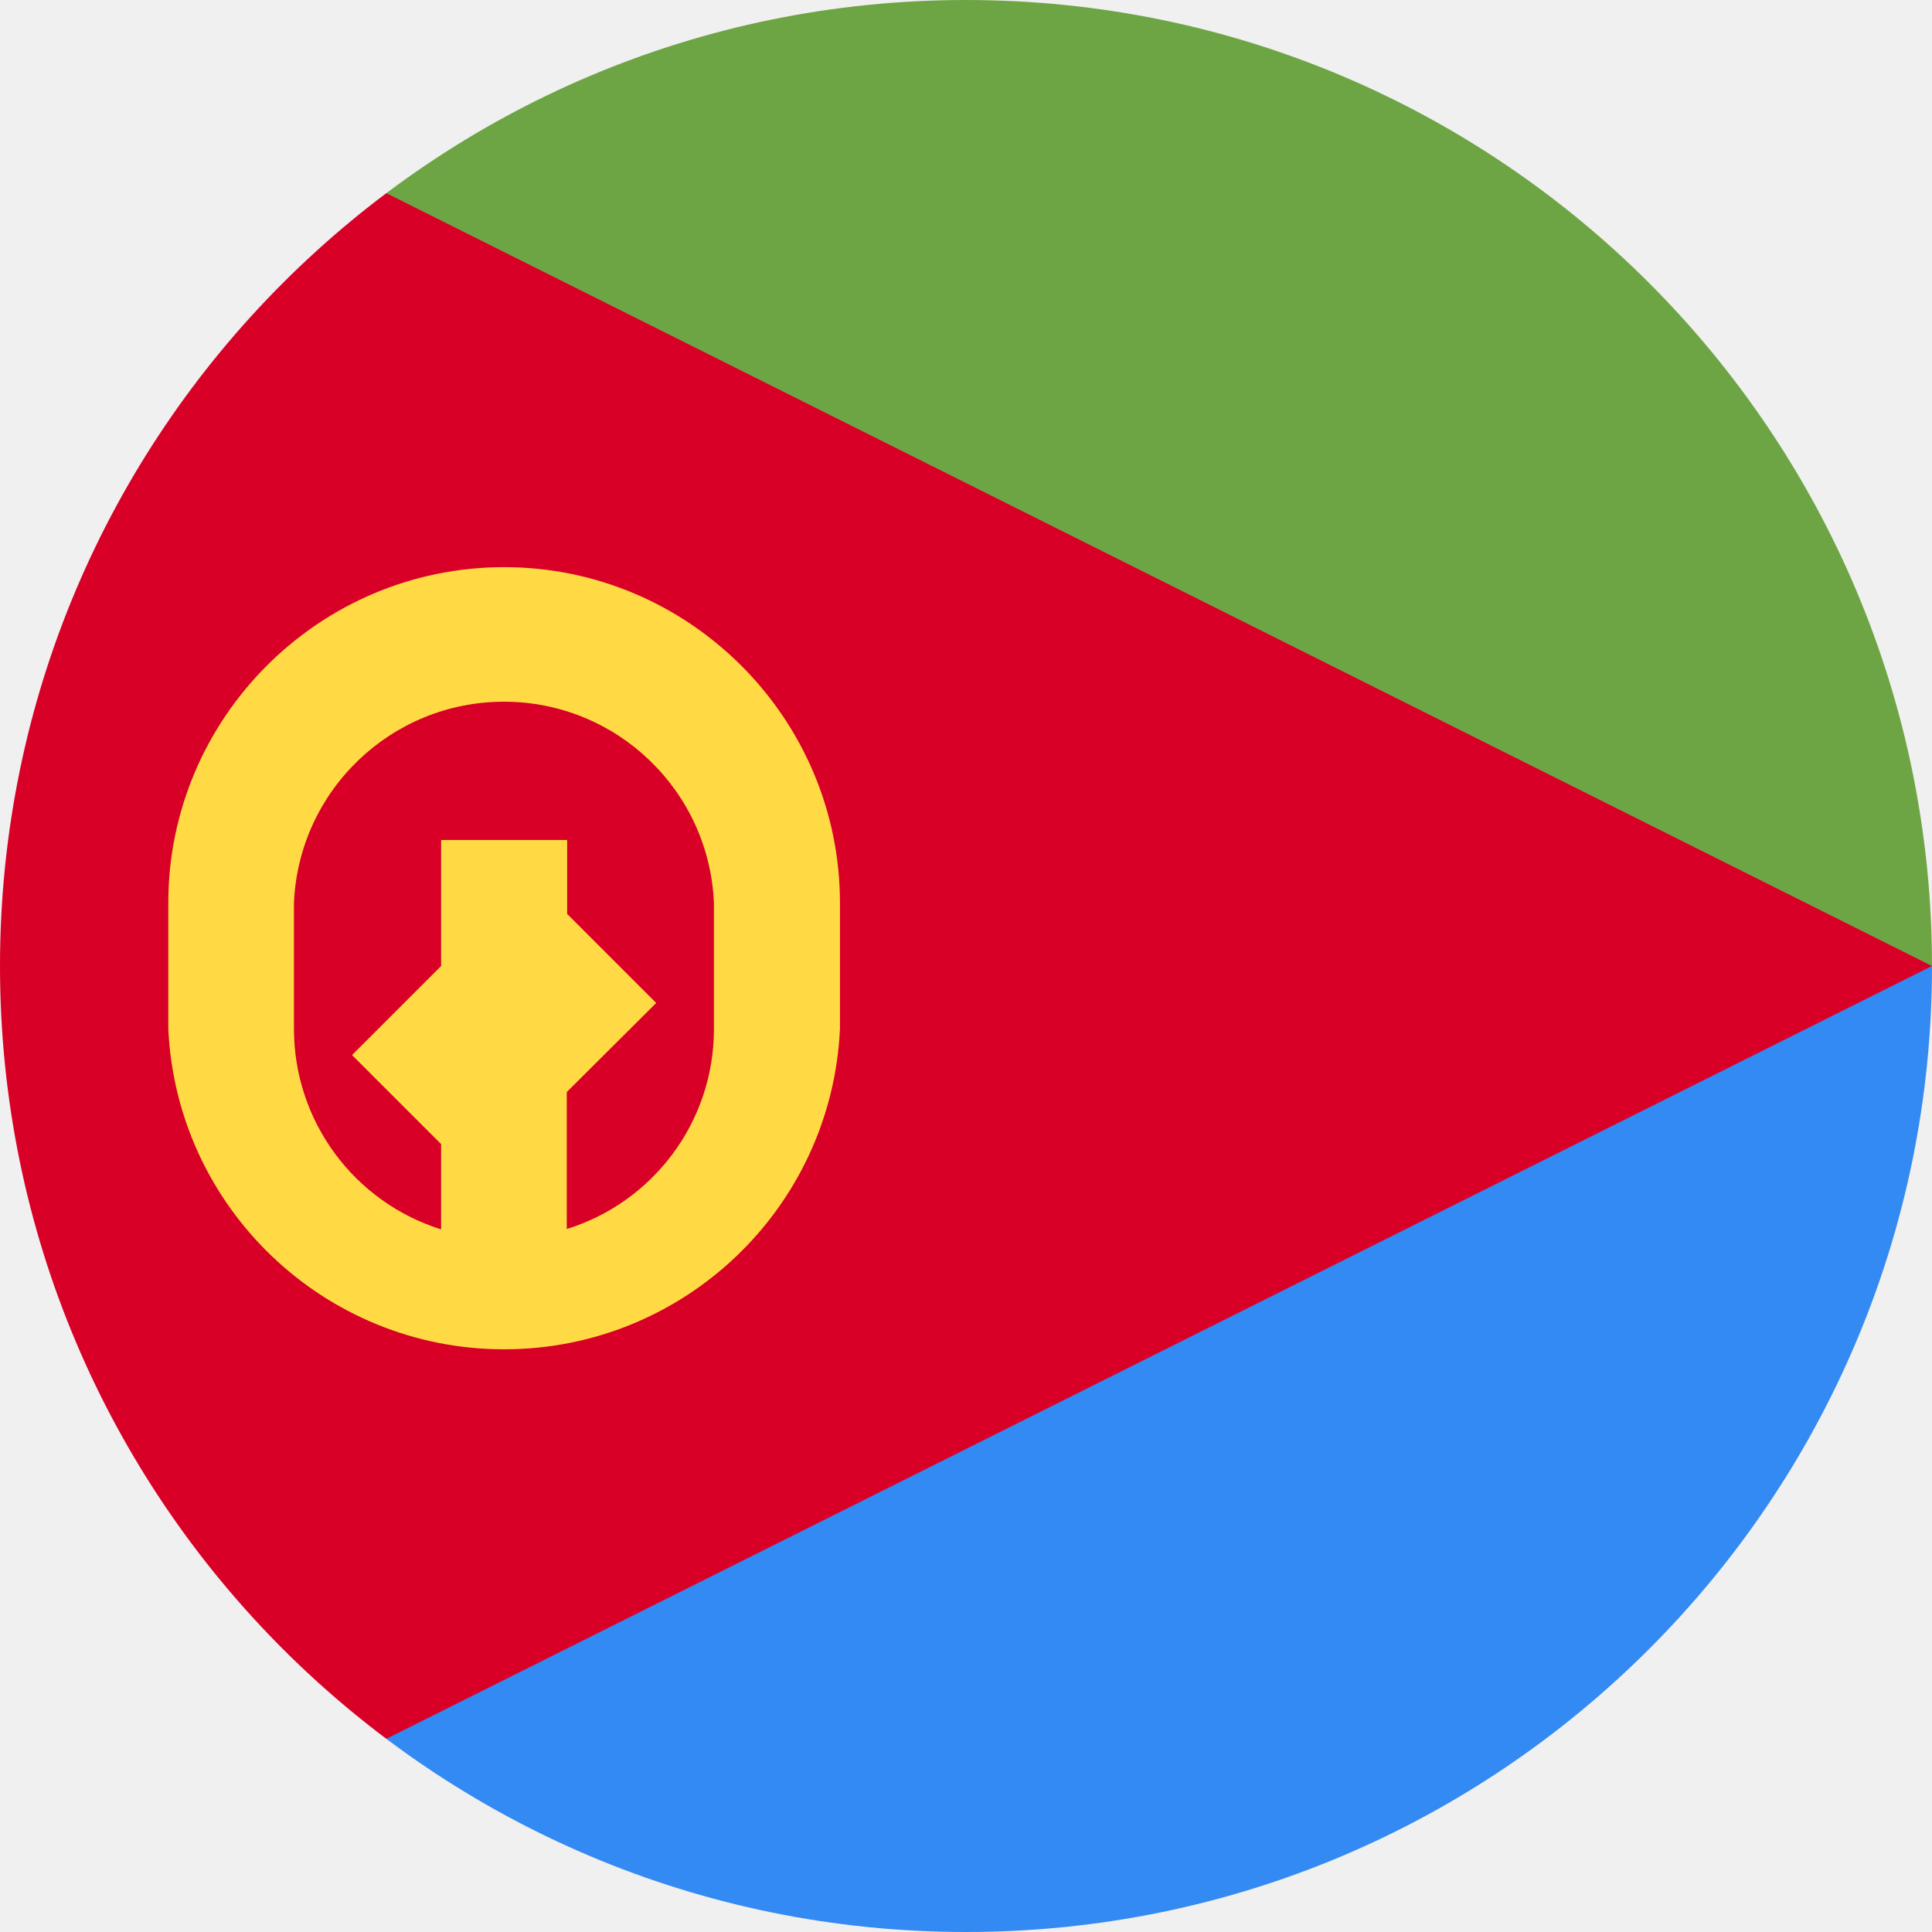
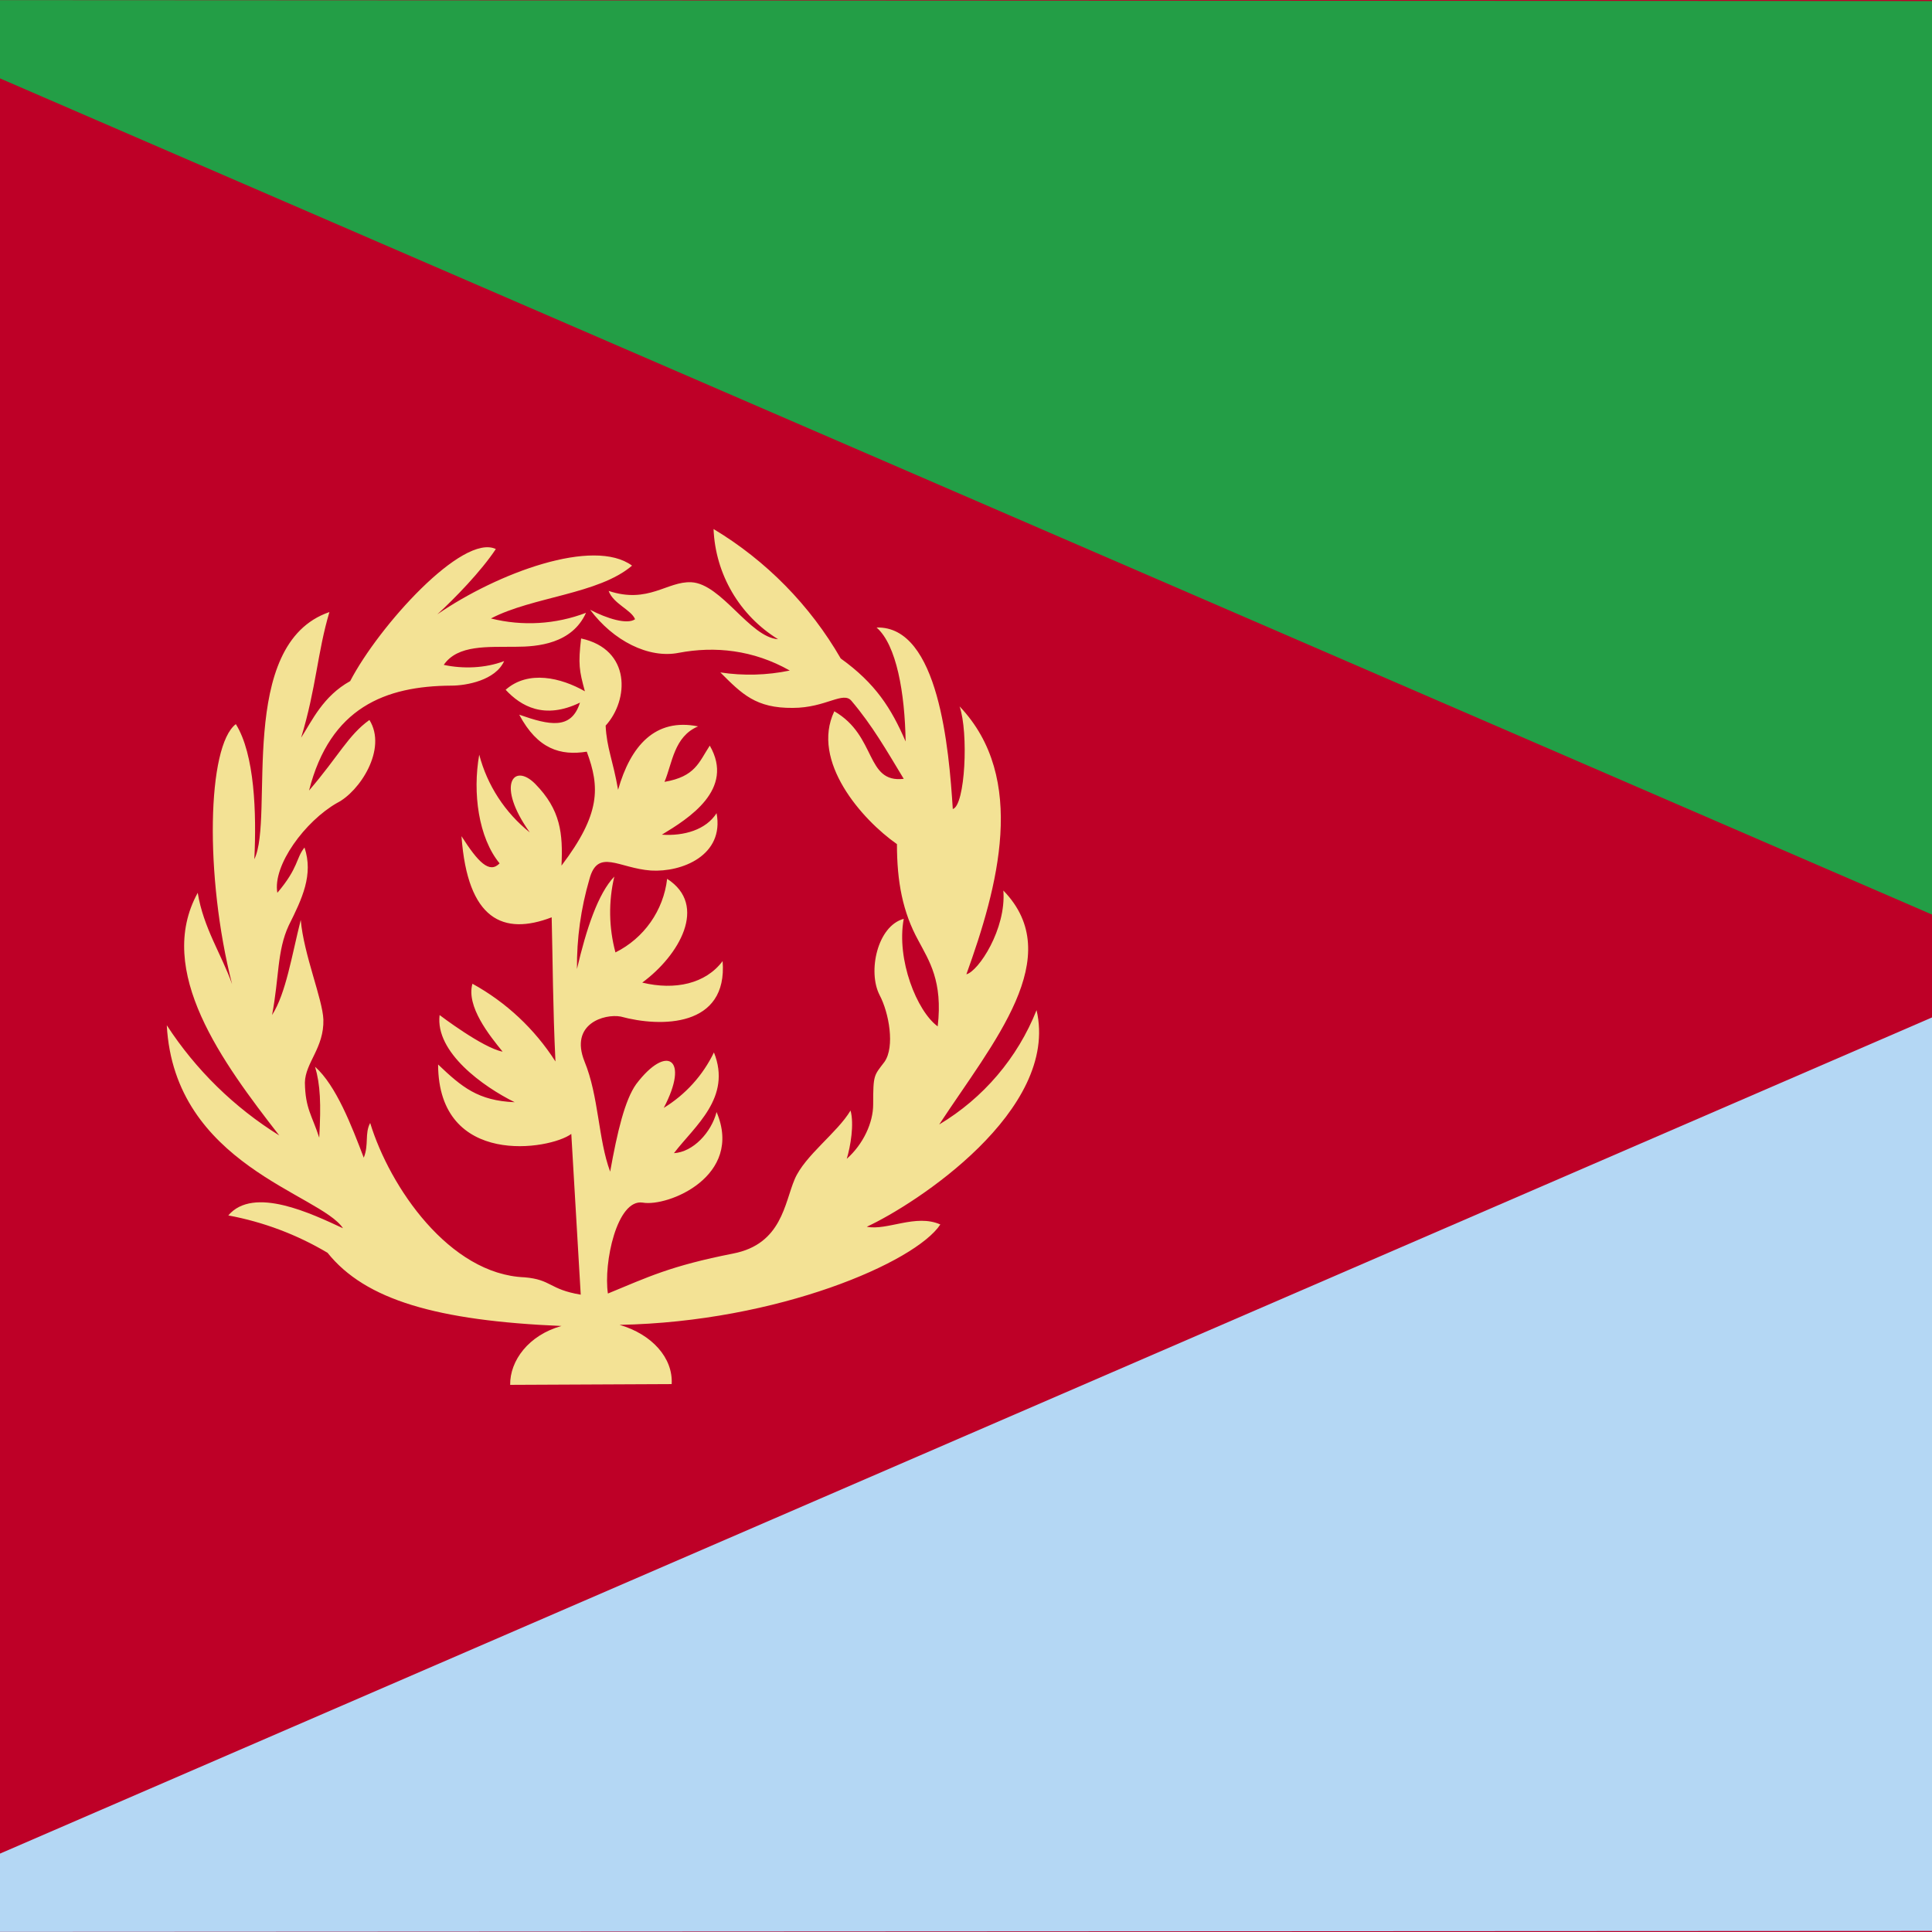
- <svg xmlns="http://www.w3.org/2000/svg" width="512" height="512" viewBox="0 0 512 512">
-   <mask id="a">
-     <circle cx="256" cy="256" r="256" fill="#fff" />
-   </mask>
-   <g mask="url(#a)">
-     <path fill="#6da544" d="M0 0h512v256H62z" />
-     <path fill="#338af3" d="M62 256h450v256H0z" />
-     <path fill="#d80027" d="M0 0v512l512-256z" />
-     <path fill="#ffda44" d="M133.6 150.3c-49.1 0-89 40-89 89v33.4a89.1 89.1 0 0 0 178 0v-33.4c0-49-40-89-89-89zm55.6 122.4c0 24.9-16.4 46-39 53v-36.3l23.7-23.6-23.6-23.6v-19.6h-33.4V256l-23.6 23.6 23.6 23.6v22.6a55.7 55.7 0 0 1-39-53.1v-33.4a55.7 55.7 0 0 1 111.3 0z" />
+ <svg xmlns="http://www.w3.org/2000/svg" width="512" height="512" id="flag-icons-er" viewBox="0 0 512 512">
+   <defs>
+     <clipPath id="er-a">
+       <path fill-opacity=".7" d="M0 0h512v512H0z" />
+     </clipPath>
+   </defs>
+   <g fill-rule="evenodd" clip-path="url(#er-a)">
+     <path fill="#be0027" d="M-48 0h591.5v512H-48z" />
+     <path fill="#b4d7f4" d="m-48 512 591.5-.3V256z" />
+     <path fill="#239e46" d="m-48 0 591.5.3V256z" />
+     <path fill="#f3e295" d="M148.8 351.4c-8.7 2.4-13.7 9.2-13.6 15.6l42.8-.2c.4-6.9-5.2-13.2-13.8-15.7 42-.8 78.4-16.6 85-26.6-6.5-2.9-14.1 1.7-19.5.6 12.8-5.9 51.2-30.8 45-57.4a62 62 0 0 1-25.8 30.3c14.3-21.8 34-44.5 17-62 .8 10.2-6.6 21.4-9.8 22.2 8.3-23 16.3-52-1.8-71 2.4 6.9 1.5 26.3-1.8 27.2-1-15.7-3.7-48.6-20.2-48.1 5.3 4.6 7.5 17.4 7.7 30.2-3.8-8.8-8-15.4-17.2-22a96 96 0 0 0-33.7-34.3 36 36 0 0 0 17.1 29.2c-7.5-.5-15-14.7-23-15.1-6.4-.3-11.4 5.8-21.9 2.3 1.2 3.4 6 5 7 7.5-2.1 1.5-7.5-.2-11.9-2.5 6.1 8.2 15.5 13 23.5 11.4 9.5-1.8 19.7-.8 29.4 4.7a52 52 0 0 1-18.4.5c5.7 5.7 9.4 9.5 19.2 9.4 8.8 0 13.4-4.6 15.6-1.8 5.5 6.5 9.2 13 13.8 20.6-10.2 1.2-7.1-11.4-18.4-17.9-6.3 13.2 7.3 28.7 16.6 35.2 0 9.9 1.5 18 5.7 25.6 2.8 5.3 6.5 10.7 5.1 22.7-5.5-4-11-17.7-9-28.5-7 1.9-9.6 14-6.4 20.2 2.5 4.7 4.1 13.7 1.3 17.7-2.8 3.7-3 3.3-3 11.3 0 4.8-2.6 10.5-7 14.4 1-3.3 2-9.2 1-12.8-3.5 5.9-12.1 11.9-14.8 18.2s-3.4 17.2-16.3 19.7c-16.7 3.3-22.5 6.2-33.2 10.6-1.2-8.1 2.4-25.1 9.2-24.1 6.7 1.2 26.8-7 19.6-24-1.4 5.4-6.2 10.6-11.3 10.9 5.5-7.2 15.4-14.7 10.6-26.7a35 35 0 0 1-13.3 14.7c6.9-13.1.8-17-7.3-6.3-3 4.2-5 12.6-6.9 23.2-3.2-8.6-3-20-6.8-29.2-4-10 5.3-12.7 9.6-11.9 10.6 2.9 28.4 2.9 27-14.7-4.5 6-12.6 7.8-21.3 5.7 9.8-7.2 17.5-20.5 6.6-27.5a25 25 0 0 1-13.7 19.5 41 41 0 0 1-.3-20.1c-4.3 4.5-7.4 13.8-9.9 24.5a82 82 0 0 1 3.3-23.8c2.2-8.3 7.8-2.9 16.3-2.3 8.2.5 19.5-4 17.4-15.2-2.8 4.4-8.6 6.1-14.5 5.7 7.1-4.3 19.4-12 12.7-23.6-2.9 4.4-3.8 8.2-12 9.6 2.1-5 2.5-12 8.9-14.7-11.4-2.3-17.9 5.2-21.2 16.8-1.4-8-3-11-3.3-17 6.2-6.8 6.8-20.2-6.5-23.1-.8 6.8-.5 8.5 1 14-6.3-3.6-15-5.7-21-.4 4 4.3 10.2 8 19.7 3.4-2.3 7.3-8.1 6-16.1 3.2 4.9 9.2 11 10.9 17.9 9.8 3.5 9.4 3.7 16.5-6.7 30.2.4-8.5-.2-14.8-7-21.7-5.7-5.7-10.4.3-1.4 12.9A39 39 0 0 1 127 200c-1.8 10.1-.2 22 5.4 28.8-2.7 2.8-5.7-.3-10.1-7.2 1.6 22.2 11.1 26.4 23.9 21.5.3 12.2.3 23.5 1 38.2a61 61 0 0 0-22-20.6c-1.7 6 4.5 13.7 8 18-5.3-1-16.7-9.7-16.7-9.7-1.2 9.9 11.6 19 19.9 23.1-9.7-.4-14-4-20.3-10 .1 27.4 29.7 22.6 35.3 18.4l2.5 42.6c-8.4-1.4-7.7-4-14.9-4.6-19.9-.8-35.7-23.9-40.9-40.9-1.5 2.8-.3 5.7-1.7 9.2-3.2-8.4-7.3-19.1-12.9-24.1 1.4 4.8 1.6 9.8 1.1 18.8-1.9-5.9-3.7-7.7-3.8-14.6.1-5.3 5.1-9.2 4.9-16.7-.2-5.4-5.2-17.2-6-26.4-2.4 9.5-3.9 19.4-7.6 25.2 1.9-10 1.3-17 4.4-23.7 3.6-7.2 6.6-13.5 4.2-20.7-2.3 2.8-1.5 5.3-7.2 12-1.3-7.3 7.4-19 15.8-23.8 6-3 13.4-14.3 8.6-22-5.6 4-8.1 9.5-16 18.7 5.6-22 20.2-27.7 37.7-27.8 4 0 11.7-1.4 14-6.5-5 1.9-10.9 2.1-16 1 3.7-5.4 11.7-4.7 19.1-4.8 5.8 0 14.9-.8 18.6-9a42 42 0 0 1-25.2 1.5c11.1-5.8 28.5-6.4 37.4-14-10.2-7.5-35.6 1.9-51.6 12.9 4.5-4.1 11.6-11.4 15.5-17.3-8.8-4.2-31 20.4-38.6 35-7.2 4-10.1 10.5-13 15 4-13.1 4.3-22.6 7.5-33.3-24.8 8.5-14.5 54.5-19.9 65.5.6-12.2.1-27.8-4.9-35.8-7.6 5.8-8.3 40.2-1 68.9-2.7-7.7-7.6-14.9-9.1-24.2-11.4 20.7 6.6 45 21.6 64.3a96 96 0 0 1-29.8-29.2c2 37 40.7 44.7 46.7 53.8-8.2-3.8-23.7-11.3-30.4-3.4a80 80 0 0 1 26.3 9.9c10 12.5 29 18 62 19.4" />
  </g>
</svg>
